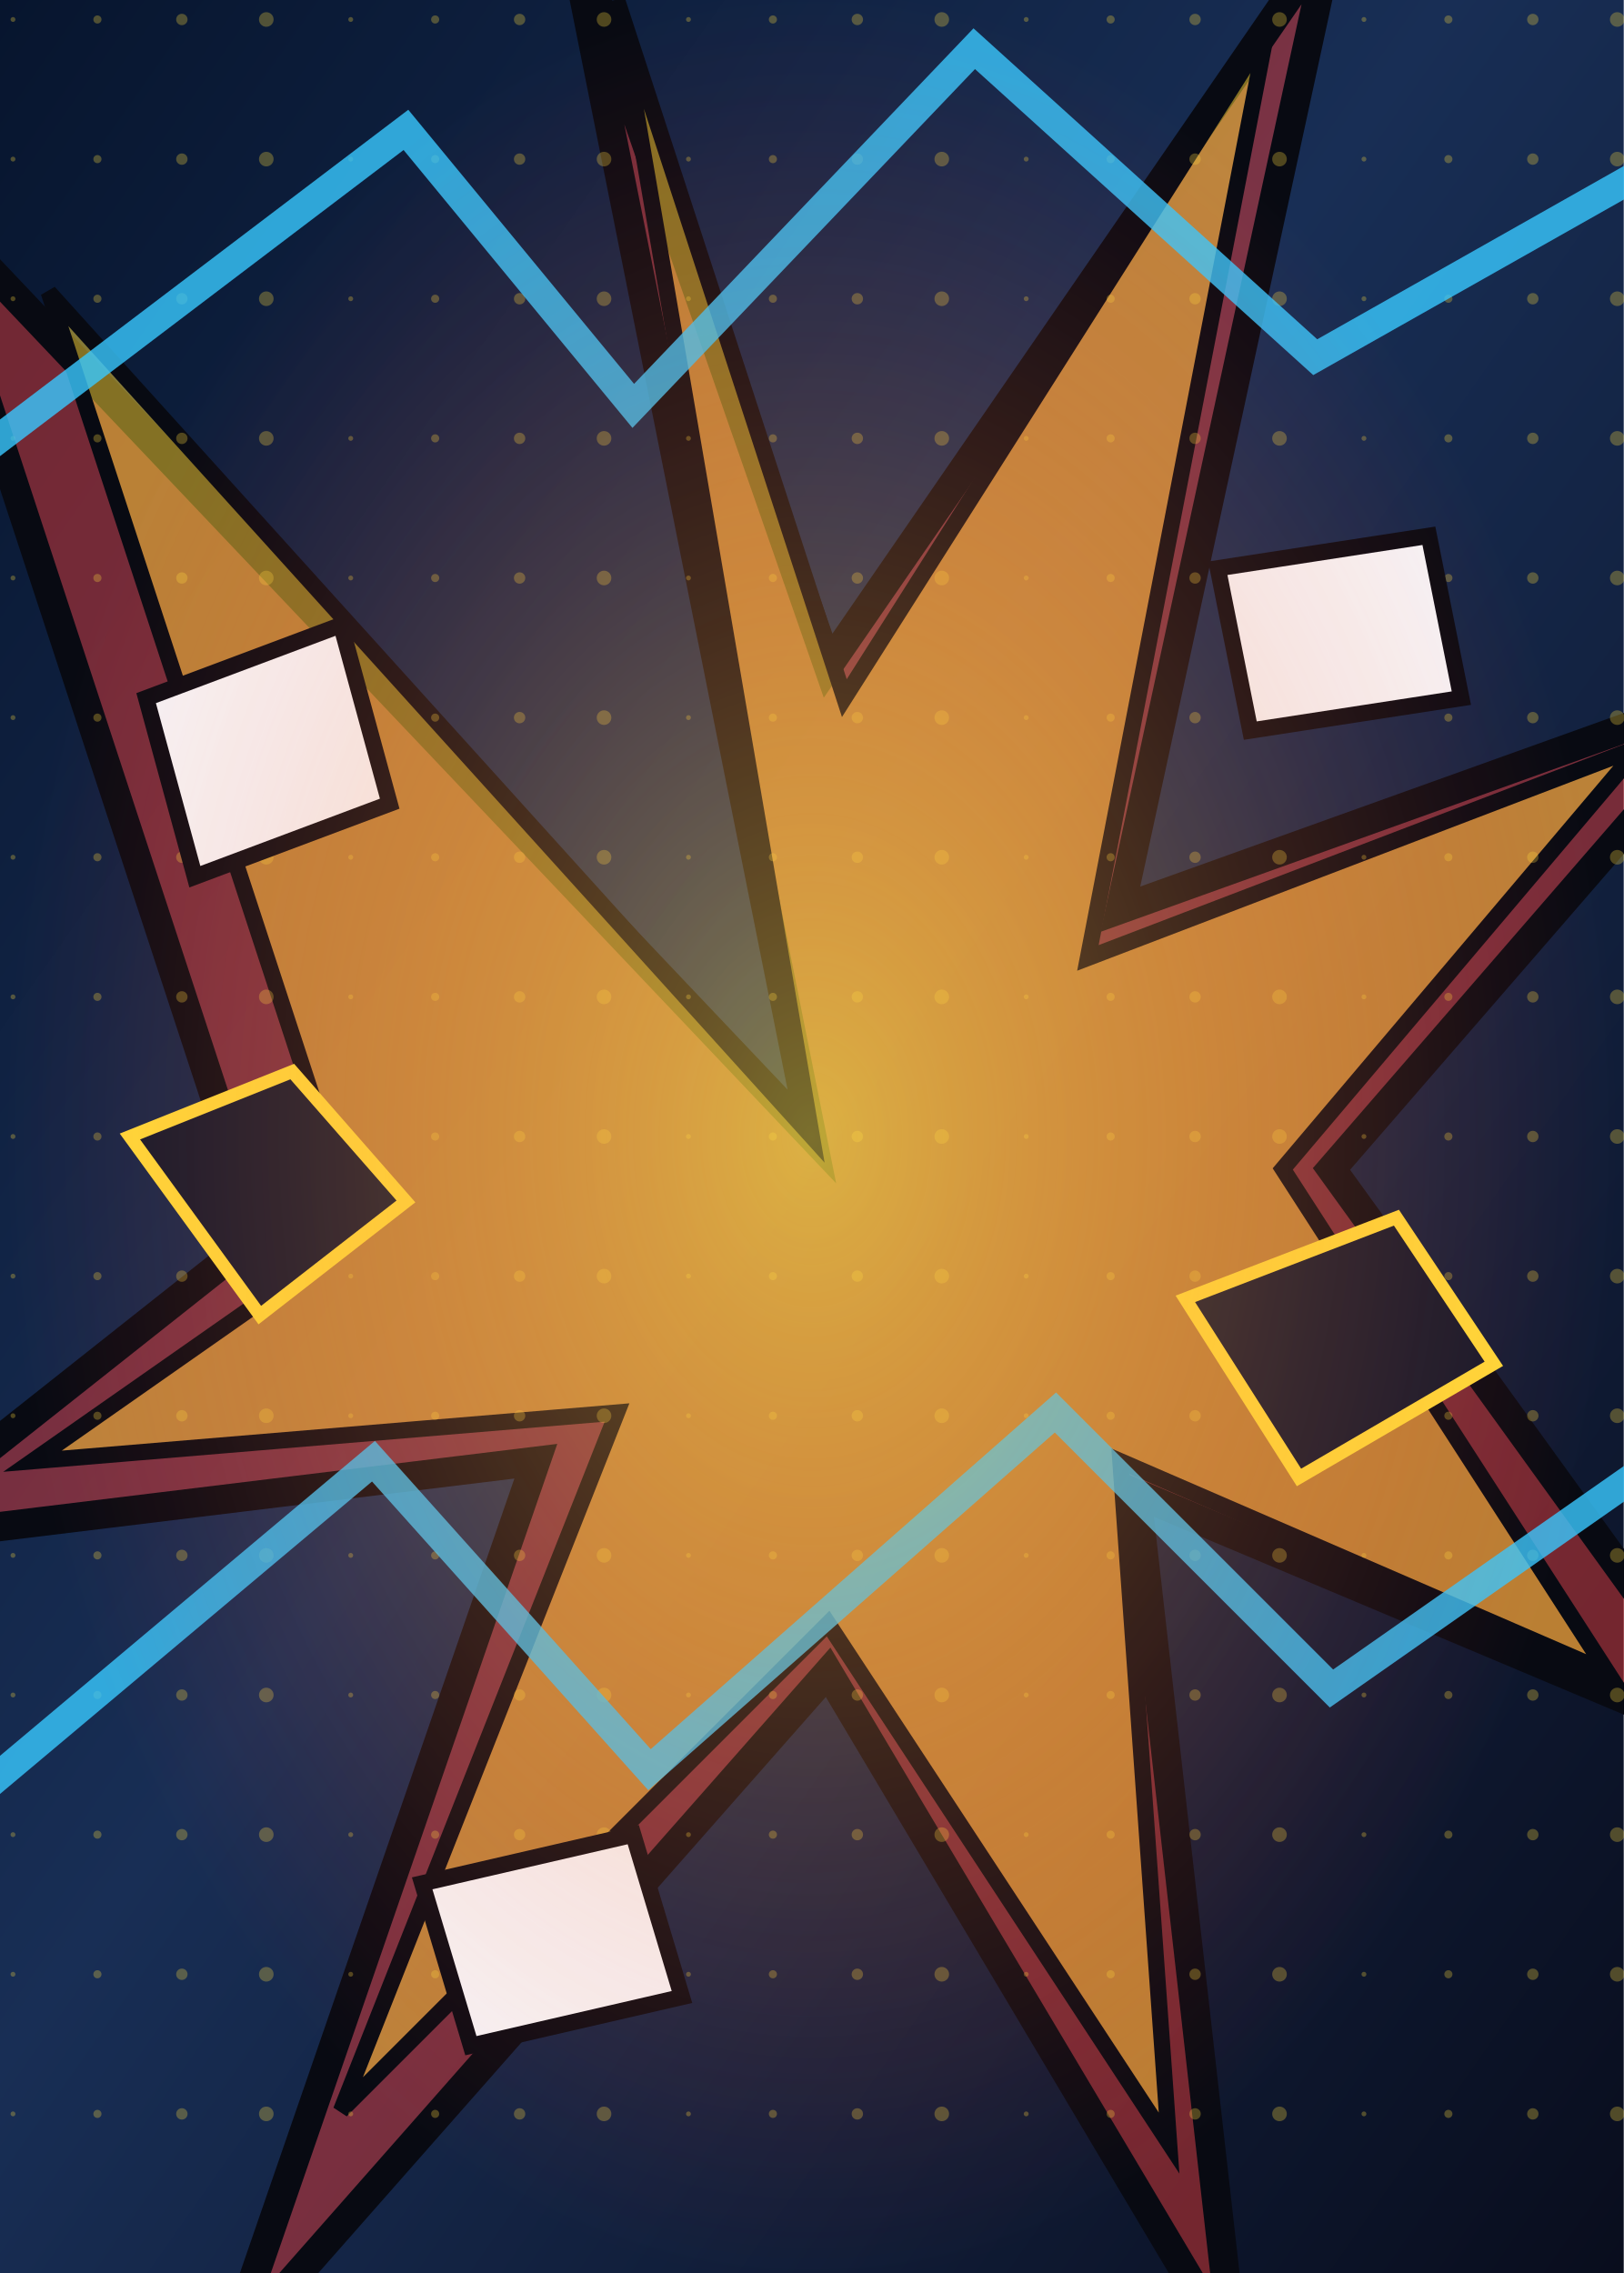
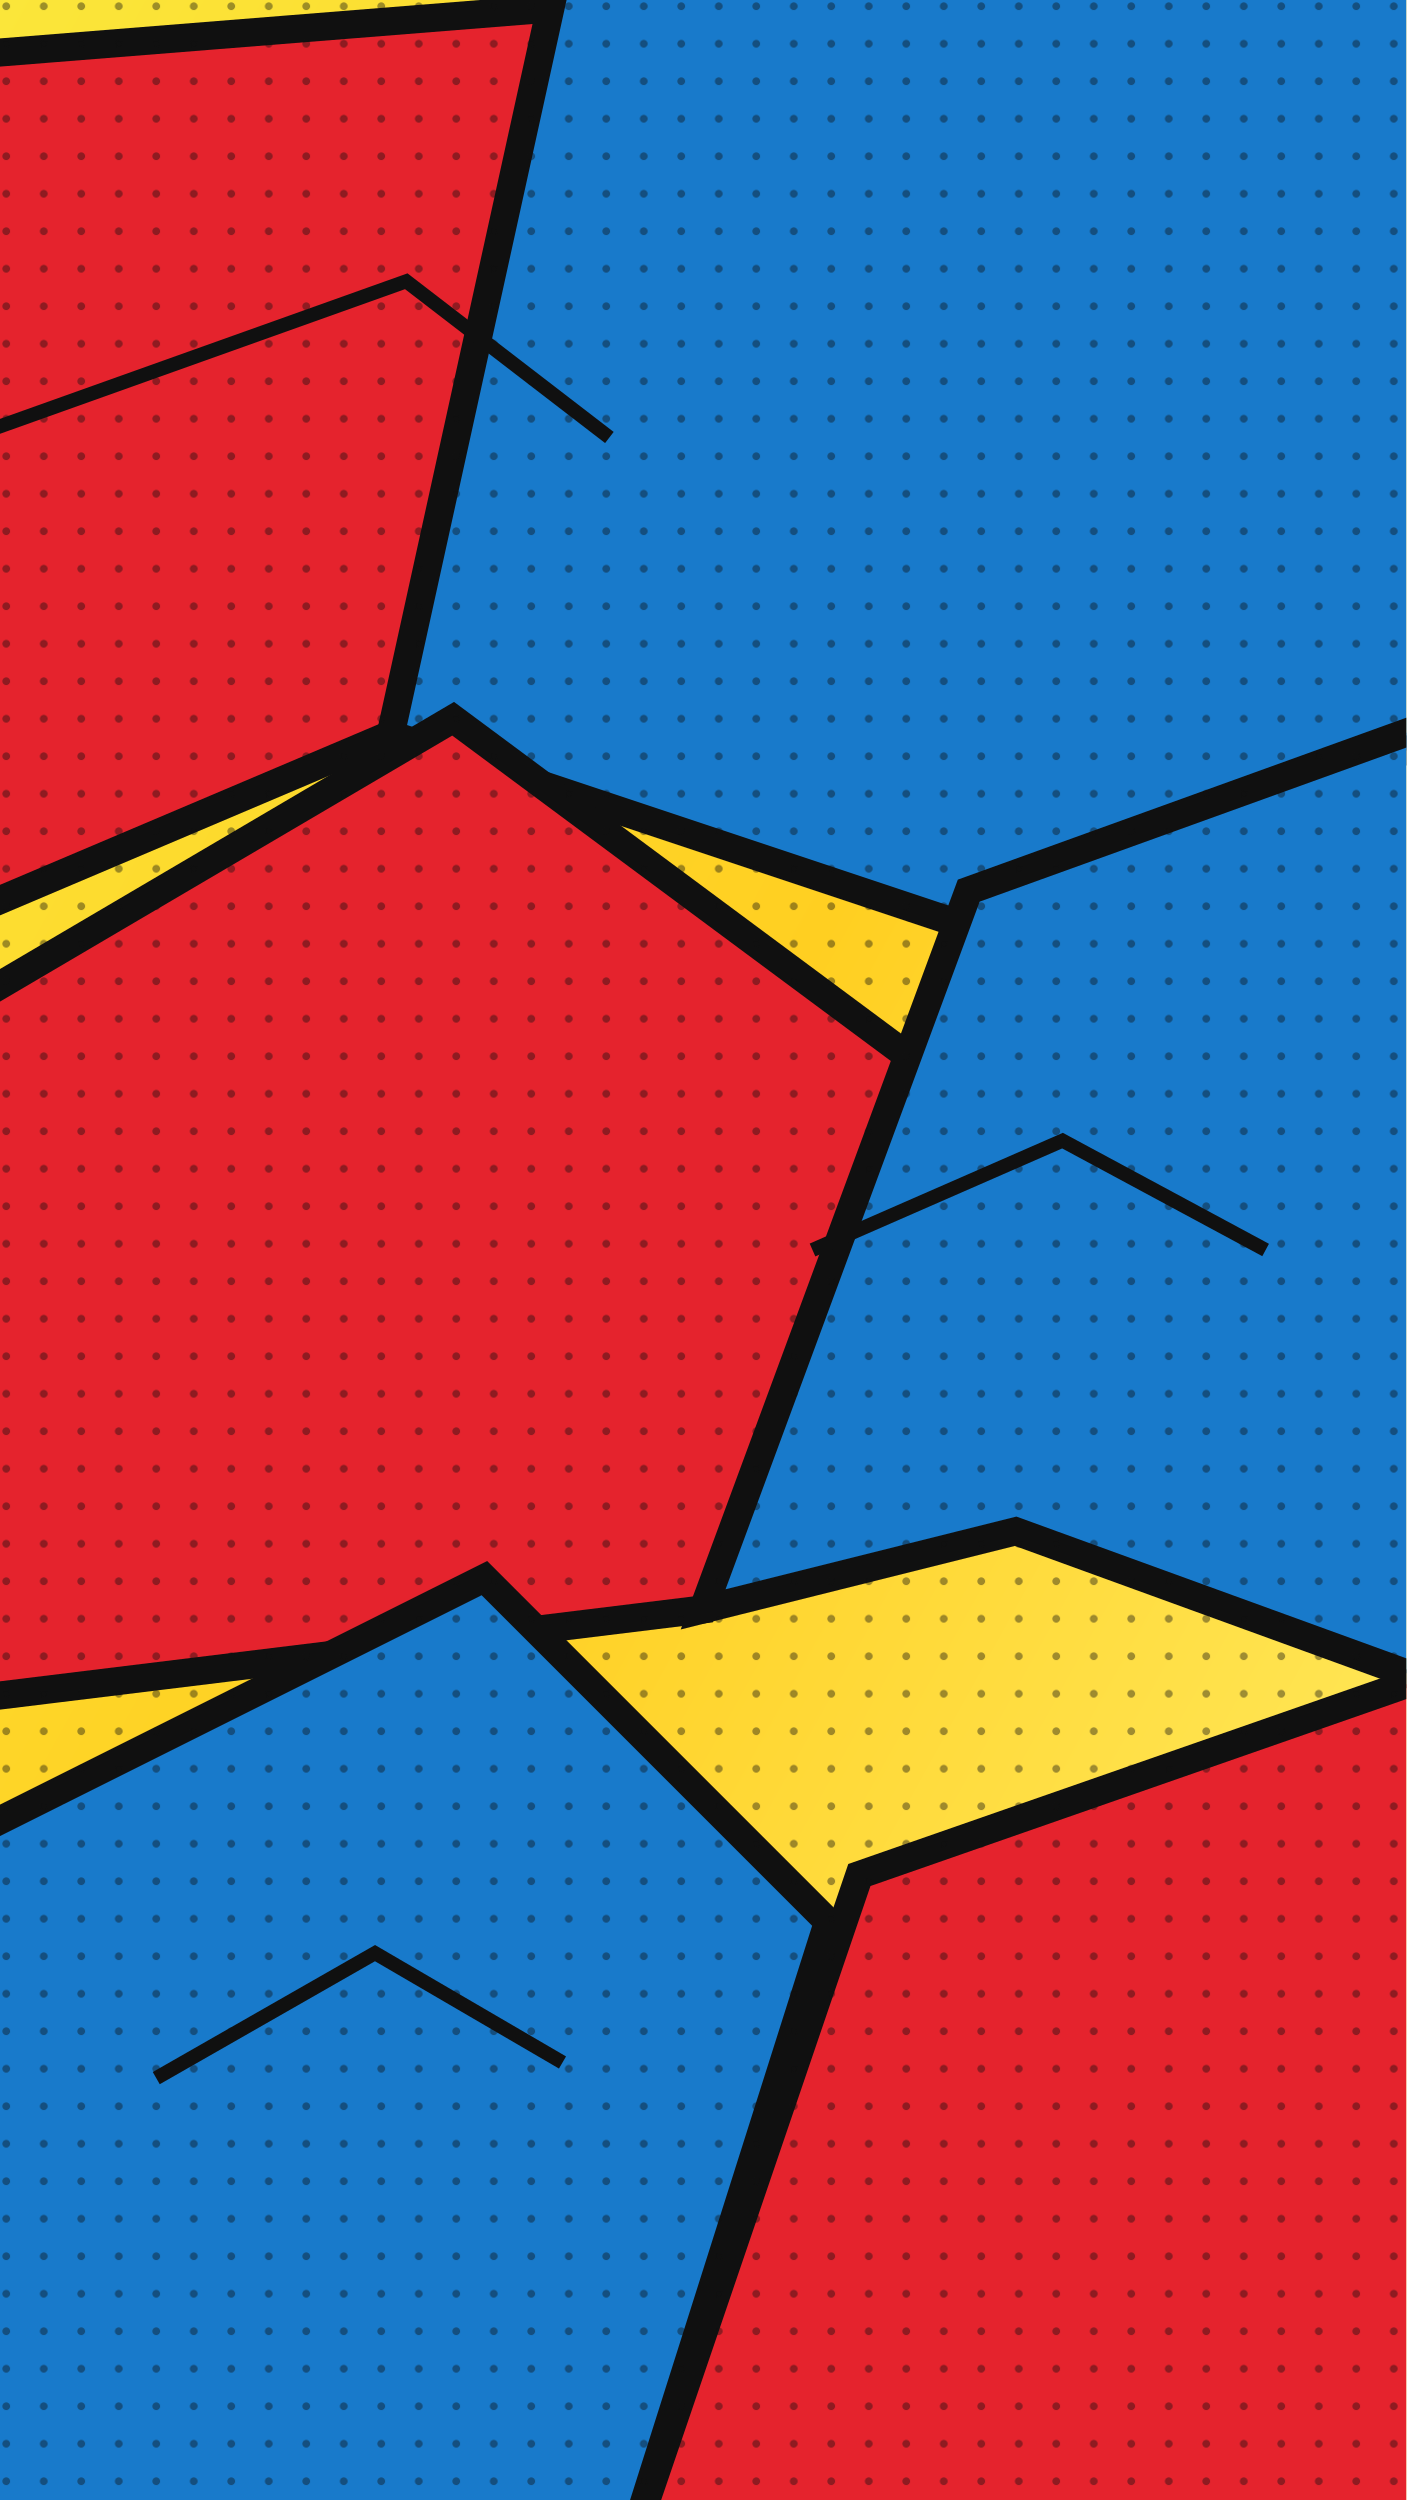
- <svg xmlns="http://www.w3.org/2000/svg" width="1000" height="1400" viewBox="0 0 1000 1400">
+ <svg xmlns="http://www.w3.org/2000/svg" viewBox="0 0 900 1600" preserveAspectRatio="xMidYMid slice">
  <defs>
-     <linearGradient id="comicbg" x1="0" y1="0" x2="1" y2="1">
-       <stop stop-color="#07152e" />
-       <stop offset=".45" stop-color="#182e55" />
-       <stop offset="1" stop-color="#090d1d" />
+     <linearGradient id="b" x2="1" y2="1">
+       <stop stop-color="#fbe63a" />
+       <stop offset=".48" stop-color="#ffcf21" />
+       <stop offset="1" stop-color="#ffef6a" />
    </linearGradient>
-     <radialGradient id="burst">
-       <stop stop-color="#ffe44c" stop-opacity=".85" />
-       <stop offset="1" stop-color="#ff3c35" stop-opacity="0" />
-     </radialGradient>
+     <pattern id="dots" width="24" height="24" patternUnits="userSpaceOnUse">
+       <circle cx="4" cy="4" r="2.5" fill="#101010" fill-opacity=".4" />
+     </pattern>
  </defs>
-   <rect width="1000" height="1400" fill="url(#comicbg)" />
-   <path d="M500 700L-50 120 160 760-80 950 330 900 140 1450 510 1030 760 1450 700 920 1080 1080 820 720 1080 420 690 560 820 -40 510 410 350 -50Z" fill="#f23a34" fill-opacity=".45" stroke="#080a12" stroke-width="18" />
-   <path d="M500 700L30 180 220 760 20 900 380 870 210 1300 510 1000 720 1320 690 900 990 1030 790 720 1010 460 670 590 780 20 520 430 380 0Z" fill="#ffd936" fill-opacity=".5" stroke="#080a12" stroke-width="10" />
-   <g fill="#f8d63d" fill-opacity=".30">
-     <circle cx="8" cy="12" r="1.5" />
-     <circle cx="60" cy="12" r="2.5" />
-     <circle cx="112" cy="12" r="3.5" />
-     <circle cx="164" cy="12" r="4.5" />
-     <circle cx="216" cy="12" r="1.5" />
-     <circle cx="268" cy="12" r="2.5" />
-     <circle cx="320" cy="12" r="3.5" />
-     <circle cx="372" cy="12" r="4.5" />
-     <circle cx="424" cy="12" r="1.5" />
-     <circle cx="476" cy="12" r="2.5" />
-     <circle cx="528" cy="12" r="3.5" />
-     <circle cx="580" cy="12" r="4.5" />
-     <circle cx="632" cy="12" r="1.5" />
-     <circle cx="684" cy="12" r="2.5" />
-     <circle cx="736" cy="12" r="3.5" />
-     <circle cx="788" cy="12" r="4.5" />
-     <circle cx="840" cy="12" r="1.5" />
-     <circle cx="892" cy="12" r="2.5" />
-     <circle cx="944" cy="12" r="3.5" />
-     <circle cx="996" cy="12" r="4.5" />
-     <circle cx="8" cy="98" r="1.5" />
-     <circle cx="60" cy="98" r="2.5" />
-     <circle cx="112" cy="98" r="3.5" />
-     <circle cx="164" cy="98" r="4.5" />
-     <circle cx="216" cy="98" r="1.5" />
-     <circle cx="268" cy="98" r="2.5" />
-     <circle cx="320" cy="98" r="3.5" />
-     <circle cx="372" cy="98" r="4.5" />
-     <circle cx="424" cy="98" r="1.5" />
-     <circle cx="476" cy="98" r="2.5" />
-     <circle cx="528" cy="98" r="3.5" />
-     <circle cx="580" cy="98" r="4.5" />
-     <circle cx="632" cy="98" r="1.5" />
-     <circle cx="684" cy="98" r="2.5" />
-     <circle cx="736" cy="98" r="3.5" />
-     <circle cx="788" cy="98" r="4.5" />
-     <circle cx="840" cy="98" r="1.5" />
-     <circle cx="892" cy="98" r="2.5" />
-     <circle cx="944" cy="98" r="3.5" />
-     <circle cx="996" cy="98" r="4.5" />
-     <circle cx="8" cy="184" r="1.5" />
-     <circle cx="60" cy="184" r="2.5" />
-     <circle cx="112" cy="184" r="3.5" />
-     <circle cx="164" cy="184" r="4.5" />
-     <circle cx="216" cy="184" r="1.5" />
-     <circle cx="268" cy="184" r="2.5" />
-     <circle cx="320" cy="184" r="3.5" />
-     <circle cx="372" cy="184" r="4.5" />
-     <circle cx="424" cy="184" r="1.5" />
-     <circle cx="476" cy="184" r="2.5" />
-     <circle cx="528" cy="184" r="3.5" />
-     <circle cx="580" cy="184" r="4.5" />
-     <circle cx="632" cy="184" r="1.5" />
-     <circle cx="684" cy="184" r="2.5" />
-     <circle cx="736" cy="184" r="3.5" />
-     <circle cx="788" cy="184" r="4.5" />
-     <circle cx="840" cy="184" r="1.5" />
-     <circle cx="892" cy="184" r="2.5" />
-     <circle cx="944" cy="184" r="3.5" />
-     <circle cx="996" cy="184" r="4.5" />
-     <circle cx="8" cy="270" r="1.5" />
-     <circle cx="60" cy="270" r="2.5" />
-     <circle cx="112" cy="270" r="3.5" />
-     <circle cx="164" cy="270" r="4.5" />
-     <circle cx="216" cy="270" r="1.5" />
-     <circle cx="268" cy="270" r="2.5" />
-     <circle cx="320" cy="270" r="3.5" />
-     <circle cx="372" cy="270" r="4.5" />
-     <circle cx="424" cy="270" r="1.5" />
-     <circle cx="476" cy="270" r="2.5" />
-     <circle cx="528" cy="270" r="3.5" />
-     <circle cx="580" cy="270" r="4.5" />
-     <circle cx="632" cy="270" r="1.5" />
-     <circle cx="684" cy="270" r="2.5" />
-     <circle cx="736" cy="270" r="3.5" />
-     <circle cx="788" cy="270" r="4.5" />
-     <circle cx="840" cy="270" r="1.5" />
-     <circle cx="892" cy="270" r="2.5" />
-     <circle cx="944" cy="270" r="3.5" />
-     <circle cx="996" cy="270" r="4.5" />
-     <circle cx="8" cy="356" r="1.5" />
-     <circle cx="60" cy="356" r="2.5" />
-     <circle cx="112" cy="356" r="3.5" />
-     <circle cx="164" cy="356" r="4.5" />
-     <circle cx="216" cy="356" r="1.5" />
-     <circle cx="268" cy="356" r="2.5" />
-     <circle cx="320" cy="356" r="3.5" />
-     <circle cx="372" cy="356" r="4.5" />
-     <circle cx="424" cy="356" r="1.5" />
-     <circle cx="476" cy="356" r="2.5" />
-     <circle cx="528" cy="356" r="3.5" />
-     <circle cx="580" cy="356" r="4.5" />
-     <circle cx="632" cy="356" r="1.5" />
-     <circle cx="684" cy="356" r="2.5" />
-     <circle cx="736" cy="356" r="3.5" />
-     <circle cx="788" cy="356" r="4.5" />
-     <circle cx="840" cy="356" r="1.5" />
-     <circle cx="892" cy="356" r="2.5" />
-     <circle cx="944" cy="356" r="3.5" />
-     <circle cx="996" cy="356" r="4.5" />
-     <circle cx="8" cy="442" r="1.5" />
-     <circle cx="60" cy="442" r="2.5" />
-     <circle cx="112" cy="442" r="3.5" />
-     <circle cx="164" cy="442" r="4.5" />
-     <circle cx="216" cy="442" r="1.5" />
-     <circle cx="268" cy="442" r="2.5" />
-     <circle cx="320" cy="442" r="3.5" />
-     <circle cx="372" cy="442" r="4.5" />
-     <circle cx="424" cy="442" r="1.5" />
-     <circle cx="476" cy="442" r="2.5" />
-     <circle cx="528" cy="442" r="3.5" />
-     <circle cx="580" cy="442" r="4.5" />
-     <circle cx="632" cy="442" r="1.5" />
-     <circle cx="684" cy="442" r="2.5" />
-     <circle cx="736" cy="442" r="3.5" />
-     <circle cx="788" cy="442" r="4.5" />
-     <circle cx="840" cy="442" r="1.5" />
-     <circle cx="892" cy="442" r="2.5" />
-     <circle cx="944" cy="442" r="3.5" />
-     <circle cx="996" cy="442" r="4.5" />
-     <circle cx="8" cy="528" r="1.5" />
-     <circle cx="60" cy="528" r="2.5" />
-     <circle cx="112" cy="528" r="3.5" />
-     <circle cx="164" cy="528" r="4.5" />
-     <circle cx="216" cy="528" r="1.5" />
-     <circle cx="268" cy="528" r="2.5" />
-     <circle cx="320" cy="528" r="3.5" />
-     <circle cx="372" cy="528" r="4.5" />
-     <circle cx="424" cy="528" r="1.5" />
-     <circle cx="476" cy="528" r="2.5" />
-     <circle cx="528" cy="528" r="3.5" />
-     <circle cx="580" cy="528" r="4.5" />
-     <circle cx="632" cy="528" r="1.5" />
-     <circle cx="684" cy="528" r="2.5" />
-     <circle cx="736" cy="528" r="3.5" />
-     <circle cx="788" cy="528" r="4.5" />
-     <circle cx="840" cy="528" r="1.5" />
-     <circle cx="892" cy="528" r="2.5" />
-     <circle cx="944" cy="528" r="3.5" />
-     <circle cx="996" cy="528" r="4.5" />
-     <circle cx="8" cy="614" r="1.5" />
-     <circle cx="60" cy="614" r="2.5" />
-     <circle cx="112" cy="614" r="3.5" />
-     <circle cx="164" cy="614" r="4.5" />
-     <circle cx="216" cy="614" r="1.5" />
-     <circle cx="268" cy="614" r="2.5" />
-     <circle cx="320" cy="614" r="3.5" />
-     <circle cx="372" cy="614" r="4.5" />
-     <circle cx="424" cy="614" r="1.5" />
-     <circle cx="476" cy="614" r="2.5" />
-     <circle cx="528" cy="614" r="3.5" />
-     <circle cx="580" cy="614" r="4.5" />
-     <circle cx="632" cy="614" r="1.5" />
-     <circle cx="684" cy="614" r="2.5" />
-     <circle cx="736" cy="614" r="3.5" />
-     <circle cx="788" cy="614" r="4.5" />
-     <circle cx="840" cy="614" r="1.5" />
-     <circle cx="892" cy="614" r="2.5" />
-     <circle cx="944" cy="614" r="3.5" />
-     <circle cx="996" cy="614" r="4.5" />
-     <circle cx="8" cy="700" r="1.5" />
-     <circle cx="60" cy="700" r="2.5" />
-     <circle cx="112" cy="700" r="3.5" />
-     <circle cx="164" cy="700" r="4.5" />
-     <circle cx="216" cy="700" r="1.5" />
-     <circle cx="268" cy="700" r="2.5" />
-     <circle cx="320" cy="700" r="3.5" />
-     <circle cx="372" cy="700" r="4.5" />
-     <circle cx="424" cy="700" r="1.5" />
-     <circle cx="476" cy="700" r="2.5" />
-     <circle cx="528" cy="700" r="3.5" />
-     <circle cx="580" cy="700" r="4.5" />
-     <circle cx="632" cy="700" r="1.5" />
-     <circle cx="684" cy="700" r="2.5" />
-     <circle cx="736" cy="700" r="3.5" />
-     <circle cx="788" cy="700" r="4.5" />
-     <circle cx="840" cy="700" r="1.5" />
-     <circle cx="892" cy="700" r="2.5" />
-     <circle cx="944" cy="700" r="3.5" />
-     <circle cx="996" cy="700" r="4.5" />
-     <circle cx="8" cy="786" r="1.5" />
-     <circle cx="60" cy="786" r="2.5" />
-     <circle cx="112" cy="786" r="3.5" />
-     <circle cx="164" cy="786" r="4.5" />
-     <circle cx="216" cy="786" r="1.5" />
-     <circle cx="268" cy="786" r="2.5" />
-     <circle cx="320" cy="786" r="3.5" />
-     <circle cx="372" cy="786" r="4.5" />
-     <circle cx="424" cy="786" r="1.5" />
-     <circle cx="476" cy="786" r="2.5" />
-     <circle cx="528" cy="786" r="3.5" />
-     <circle cx="580" cy="786" r="4.5" />
-     <circle cx="632" cy="786" r="1.5" />
-     <circle cx="684" cy="786" r="2.5" />
-     <circle cx="736" cy="786" r="3.5" />
-     <circle cx="788" cy="786" r="4.5" />
-     <circle cx="840" cy="786" r="1.5" />
-     <circle cx="892" cy="786" r="2.5" />
-     <circle cx="944" cy="786" r="3.5" />
-     <circle cx="996" cy="786" r="4.5" />
-     <circle cx="8" cy="872" r="1.5" />
-     <circle cx="60" cy="872" r="2.5" />
-     <circle cx="112" cy="872" r="3.5" />
-     <circle cx="164" cy="872" r="4.5" />
-     <circle cx="216" cy="872" r="1.5" />
-     <circle cx="268" cy="872" r="2.5" />
-     <circle cx="320" cy="872" r="3.5" />
-     <circle cx="372" cy="872" r="4.5" />
-     <circle cx="424" cy="872" r="1.5" />
-     <circle cx="476" cy="872" r="2.5" />
-     <circle cx="528" cy="872" r="3.5" />
-     <circle cx="580" cy="872" r="4.5" />
-     <circle cx="632" cy="872" r="1.5" />
-     <circle cx="684" cy="872" r="2.5" />
-     <circle cx="736" cy="872" r="3.5" />
-     <circle cx="788" cy="872" r="4.5" />
-     <circle cx="840" cy="872" r="1.5" />
-     <circle cx="892" cy="872" r="2.5" />
-     <circle cx="944" cy="872" r="3.5" />
-     <circle cx="996" cy="872" r="4.5" />
-     <circle cx="8" cy="958" r="1.5" />
-     <circle cx="60" cy="958" r="2.5" />
-     <circle cx="112" cy="958" r="3.5" />
-     <circle cx="164" cy="958" r="4.5" />
-     <circle cx="216" cy="958" r="1.5" />
-     <circle cx="268" cy="958" r="2.5" />
-     <circle cx="320" cy="958" r="3.5" />
-     <circle cx="372" cy="958" r="4.5" />
-     <circle cx="424" cy="958" r="1.5" />
-     <circle cx="476" cy="958" r="2.5" />
-     <circle cx="528" cy="958" r="3.5" />
-     <circle cx="580" cy="958" r="4.5" />
-     <circle cx="632" cy="958" r="1.5" />
-     <circle cx="684" cy="958" r="2.5" />
-     <circle cx="736" cy="958" r="3.5" />
-     <circle cx="788" cy="958" r="4.5" />
-     <circle cx="840" cy="958" r="1.5" />
-     <circle cx="892" cy="958" r="2.5" />
-     <circle cx="944" cy="958" r="3.5" />
-     <circle cx="996" cy="958" r="4.5" />
-     <circle cx="8" cy="1044" r="1.5" />
-     <circle cx="60" cy="1044" r="2.5" />
-     <circle cx="112" cy="1044" r="3.5" />
-     <circle cx="164" cy="1044" r="4.5" />
-     <circle cx="216" cy="1044" r="1.5" />
-     <circle cx="268" cy="1044" r="2.5" />
-     <circle cx="320" cy="1044" r="3.5" />
-     <circle cx="372" cy="1044" r="4.5" />
-     <circle cx="424" cy="1044" r="1.5" />
-     <circle cx="476" cy="1044" r="2.5" />
-     <circle cx="528" cy="1044" r="3.5" />
-     <circle cx="580" cy="1044" r="4.5" />
-     <circle cx="632" cy="1044" r="1.5" />
-     <circle cx="684" cy="1044" r="2.5" />
-     <circle cx="736" cy="1044" r="3.5" />
-     <circle cx="788" cy="1044" r="4.5" />
-     <circle cx="840" cy="1044" r="1.5" />
-     <circle cx="892" cy="1044" r="2.5" />
-     <circle cx="944" cy="1044" r="3.5" />
-     <circle cx="996" cy="1044" r="4.5" />
-     <circle cx="8" cy="1130" r="1.5" />
-     <circle cx="60" cy="1130" r="2.5" />
-     <circle cx="112" cy="1130" r="3.5" />
-     <circle cx="164" cy="1130" r="4.5" />
-     <circle cx="216" cy="1130" r="1.5" />
-     <circle cx="268" cy="1130" r="2.5" />
-     <circle cx="320" cy="1130" r="3.5" />
-     <circle cx="372" cy="1130" r="4.5" />
-     <circle cx="424" cy="1130" r="1.5" />
-     <circle cx="476" cy="1130" r="2.5" />
-     <circle cx="528" cy="1130" r="3.5" />
-     <circle cx="580" cy="1130" r="4.5" />
-     <circle cx="632" cy="1130" r="1.5" />
-     <circle cx="684" cy="1130" r="2.5" />
-     <circle cx="736" cy="1130" r="3.5" />
-     <circle cx="788" cy="1130" r="4.5" />
-     <circle cx="840" cy="1130" r="1.5" />
-     <circle cx="892" cy="1130" r="2.5" />
-     <circle cx="944" cy="1130" r="3.5" />
-     <circle cx="996" cy="1130" r="4.5" />
-     <circle cx="8" cy="1216" r="1.5" />
-     <circle cx="60" cy="1216" r="2.5" />
-     <circle cx="112" cy="1216" r="3.5" />
-     <circle cx="164" cy="1216" r="4.5" />
-     <circle cx="216" cy="1216" r="1.5" />
-     <circle cx="268" cy="1216" r="2.5" />
-     <circle cx="320" cy="1216" r="3.5" />
-     <circle cx="372" cy="1216" r="4.5" />
-     <circle cx="424" cy="1216" r="1.5" />
-     <circle cx="476" cy="1216" r="2.5" />
-     <circle cx="528" cy="1216" r="3.5" />
-     <circle cx="580" cy="1216" r="4.5" />
-     <circle cx="632" cy="1216" r="1.5" />
-     <circle cx="684" cy="1216" r="2.5" />
-     <circle cx="736" cy="1216" r="3.5" />
-     <circle cx="788" cy="1216" r="4.5" />
-     <circle cx="840" cy="1216" r="1.5" />
-     <circle cx="892" cy="1216" r="2.5" />
-     <circle cx="944" cy="1216" r="3.5" />
-     <circle cx="996" cy="1216" r="4.5" />
-     <circle cx="8" cy="1302" r="1.5" />
-     <circle cx="60" cy="1302" r="2.5" />
-     <circle cx="112" cy="1302" r="3.5" />
-     <circle cx="164" cy="1302" r="4.5" />
-     <circle cx="216" cy="1302" r="1.5" />
-     <circle cx="268" cy="1302" r="2.5" />
-     <circle cx="320" cy="1302" r="3.5" />
-     <circle cx="372" cy="1302" r="4.5" />
-     <circle cx="424" cy="1302" r="1.5" />
-     <circle cx="476" cy="1302" r="2.5" />
-     <circle cx="528" cy="1302" r="3.5" />
-     <circle cx="580" cy="1302" r="4.5" />
-     <circle cx="632" cy="1302" r="1.5" />
-     <circle cx="684" cy="1302" r="2.5" />
-     <circle cx="736" cy="1302" r="3.5" />
-     <circle cx="788" cy="1302" r="4.5" />
-     <circle cx="840" cy="1302" r="1.5" />
-     <circle cx="892" cy="1302" r="2.5" />
-     <circle cx="944" cy="1302" r="3.5" />
-     <circle cx="996" cy="1302" r="4.5" />
+   <rect width="900" height="1600" fill="url(#b)" />
+   <path d="M-80 40 420 0 250 470-80 610z" fill="#e5232d" stroke="#101010" stroke-width="18" />
+   <path d="M360 -30H980V450L610 590 250 470z" fill="#187acb" stroke="#101010" stroke-width="18" />
+   <path d="M-50 660 290 460 600 690 450 1030-40 1090z" fill="#e5232d" stroke="#101010" stroke-width="18" />
+   <path d="M620 570 980 440V1100L650 980 450 1030z" fill="#187acb" stroke="#101010" stroke-width="18" />
+   <path d="M-50 1190 310 1010 530 1230 400 1640H-50z" fill="#187acb" stroke="#101010" stroke-width="18" />
+   <path d="M550 1200 980 1050V1640H400z" fill="#e5232d" stroke="#101010" stroke-width="18" />
+   <rect width="900" height="1600" fill="url(#dots)" />
+   <g fill="none" stroke="#101010" stroke-width="9">
+     <path d="M-20 280 260 180 390 280" />
+     <path d="M520 800 680 730 810 800" />
+     <path d="M100 1330 240 1250 360 1320" />
  </g>
-   <path d="M-40 300L250 80 390 250 600 30 810 220 1040 90M-20 1110L230 900 400 1090 650 870 820 1040 1020 900" fill="none" stroke="#39c8ff" stroke-width="18" stroke-opacity=".8" />
-   <g fill="#f6f7fa" stroke="#080a12" stroke-width="10">
-     <path d="M90 430l120-45 30 110-120 45z" />
-     <path d="M750 350l130-20 20 100-130 20z" />
-     <path d="M260 1160l130-30 30 100-130 30z" />
-   </g>
-   <g fill="#10182b" stroke="#ffdc39" stroke-width="8">
-     <path d="M80 700l100-40 70 80-90 70z" />
-     <path d="M730 800l130-50 60 90-120 70z" />
-   </g>
-   <rect width="1000" height="1400" fill="url(#burst)" opacity=".55" />
</svg>
